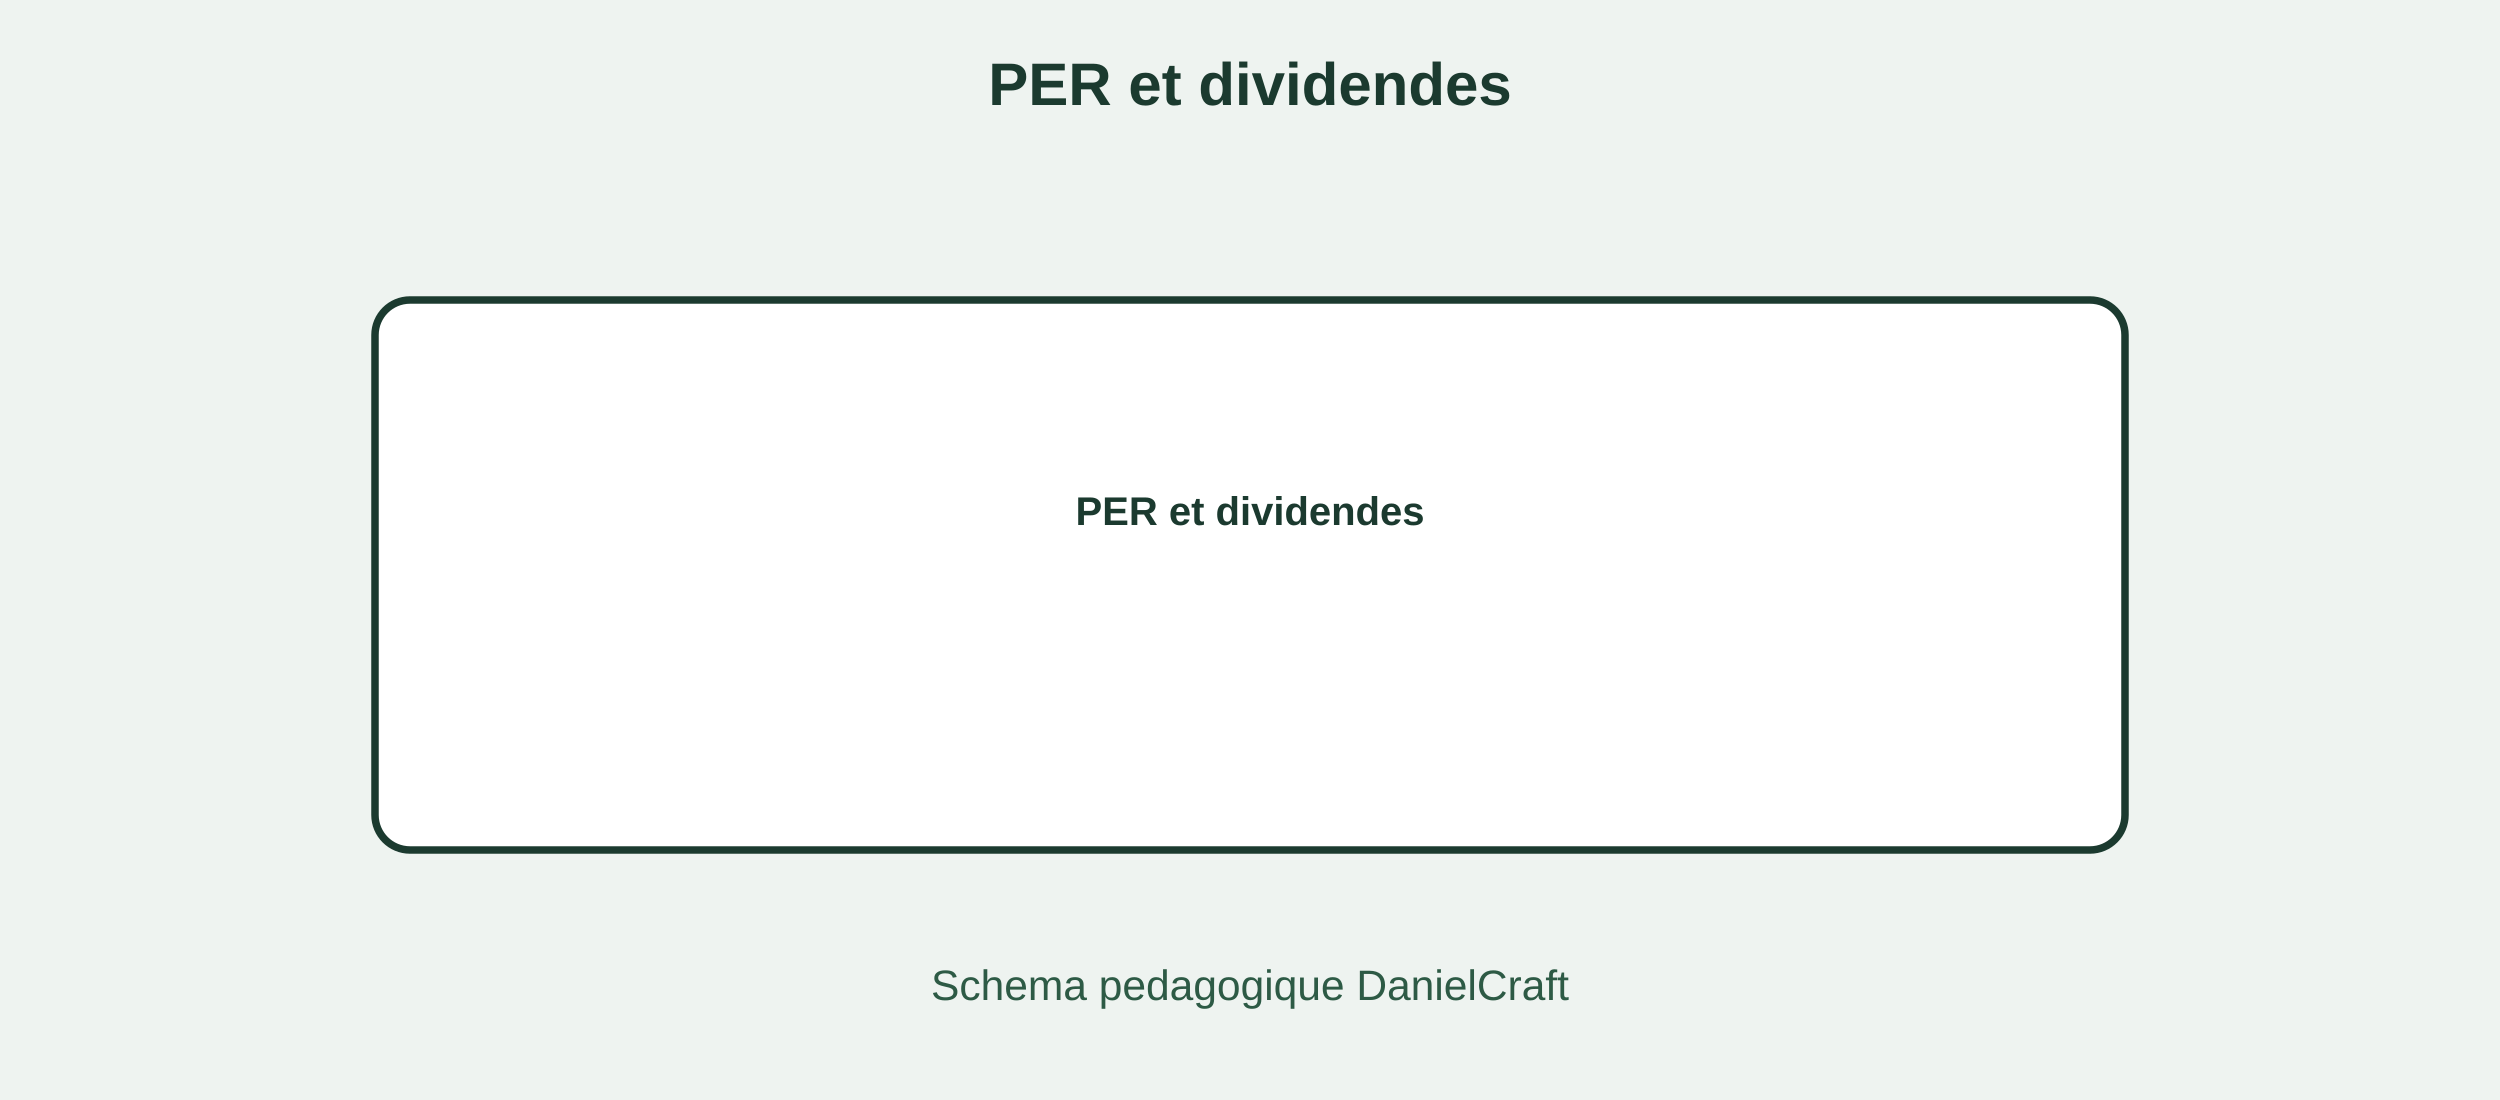
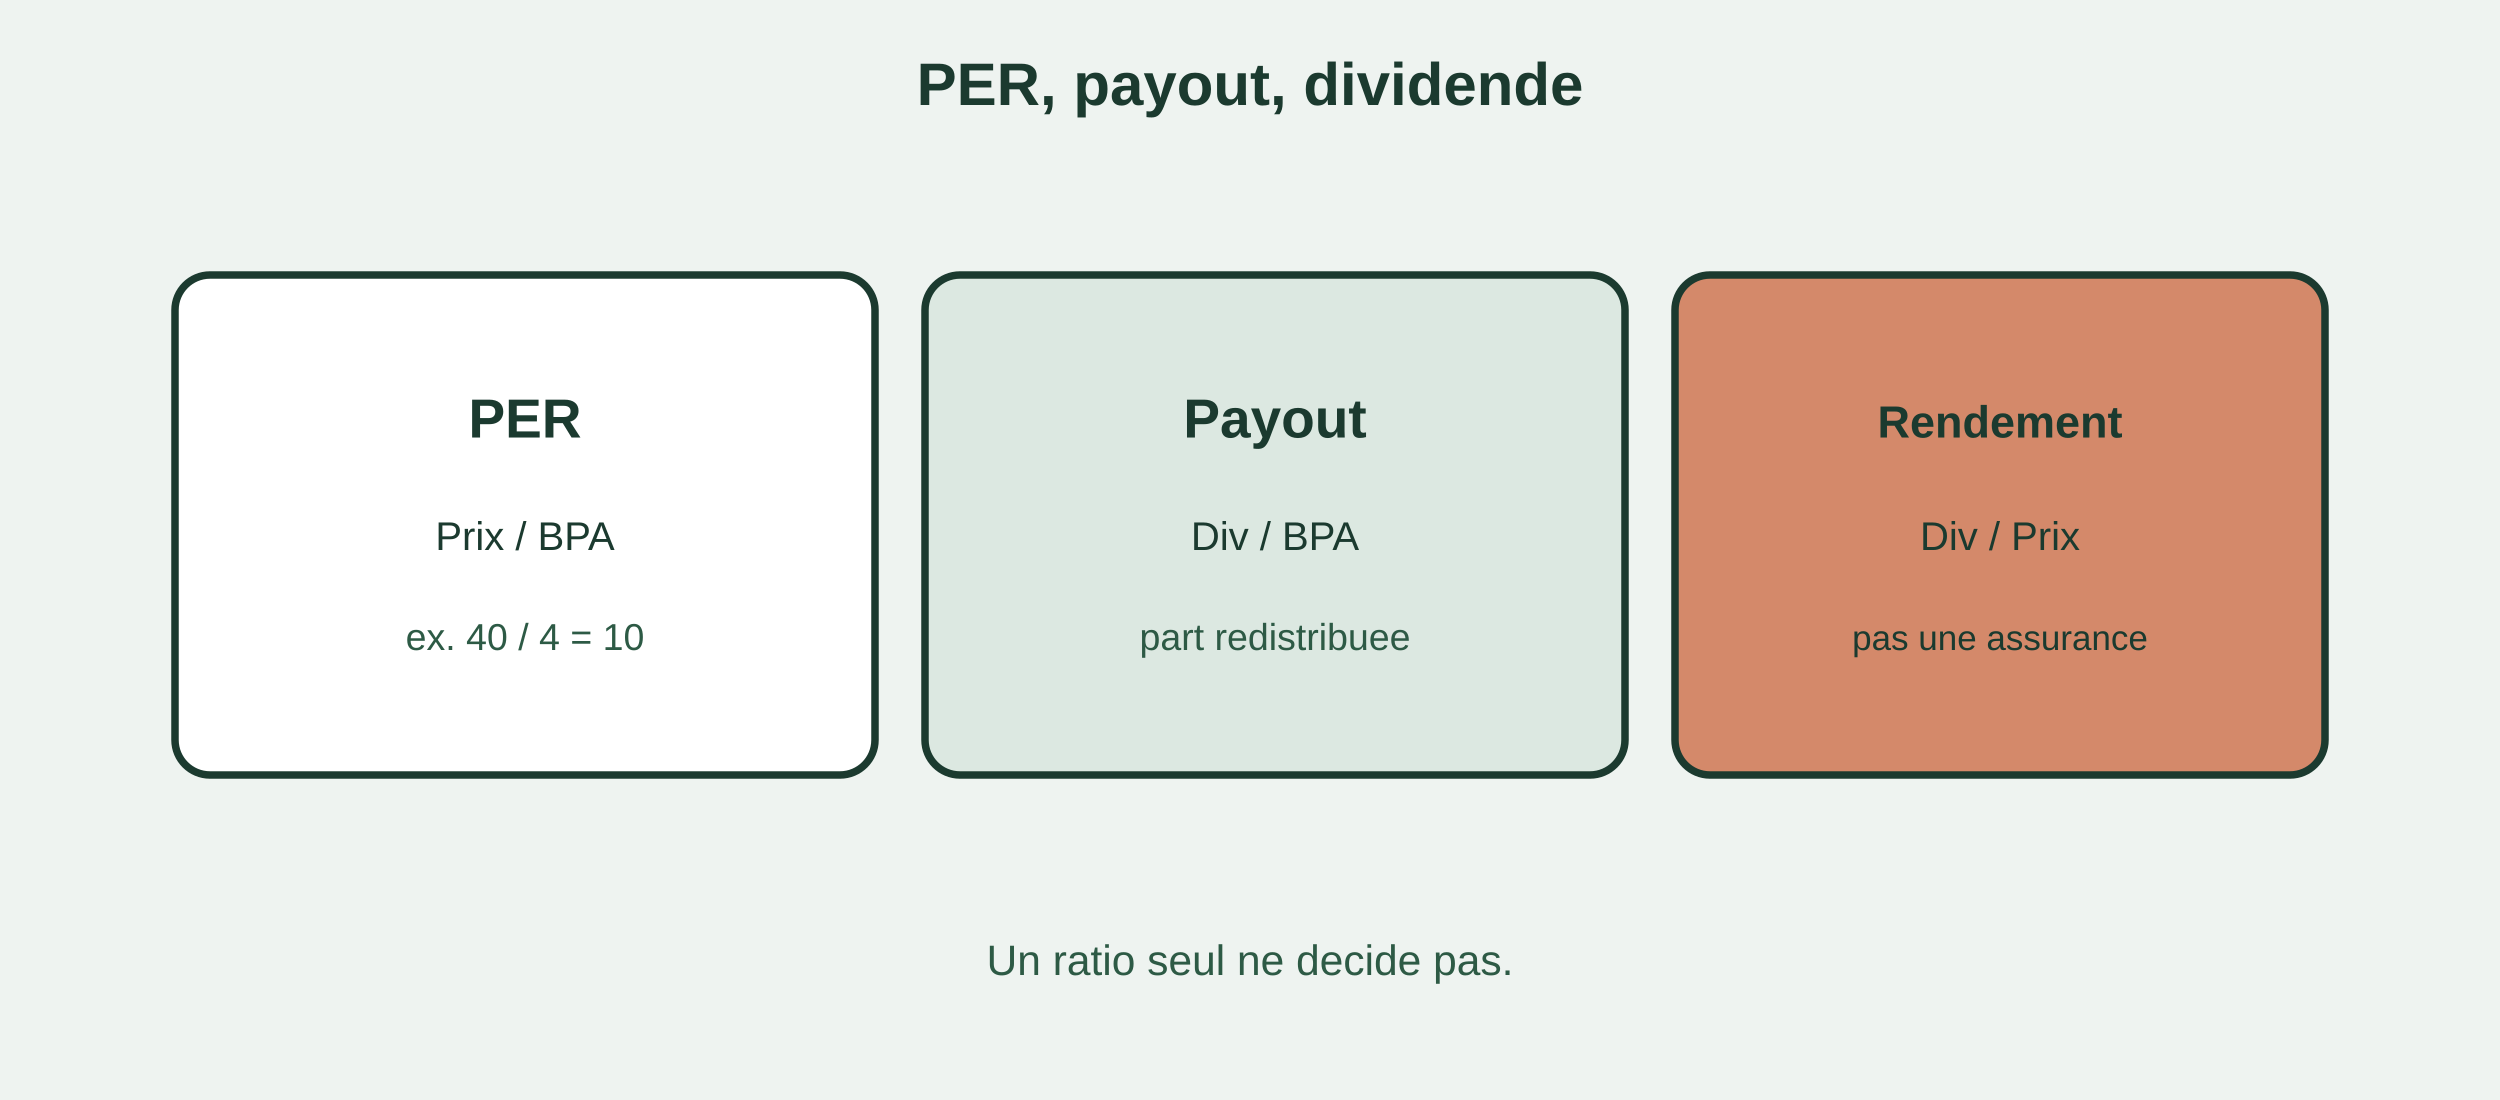
<svg xmlns="http://www.w3.org/2000/svg" width="1000" height="440" viewBox="0 0 1000 440">
  <rect width="1000" height="440" fill="#eef3f0" />
-   <text x="500" y="42" text-anchor="middle" font-family="Segoe UI, Arial, sans-serif" font-size="24" fill="#1b3a2f" font-weight="700">PER et dividendes</text>
-   <rect x="150" y="120" width="700" height="220" rx="14" fill="#ffffff" stroke="#1b3a2f" stroke-width="3" />
-   <text x="500" y="210" text-anchor="middle" font-family="Segoe UI, Arial, sans-serif" font-size="16" fill="#1b3a2f" font-weight="700">PER et dividendes</text>
-   <text x="500" y="400" text-anchor="middle" font-family="Segoe UI, Arial, sans-serif" font-size="17" fill="#2d5a45" font-weight="400">Schema pedagogique DanielCraft</text>
+   <text x="500" y="42" text-anchor="middle" font-family="Segoe UI, Arial, sans-serif" font-size="24" fill="#1b3a2f" font-weight="700">PER, payout, dividende</text>
+   <rect x="70" y="110" width="280" height="200" rx="14" fill="#ffffff" stroke="#1b3a2f" stroke-width="3" />
+   <text x="210" y="175" text-anchor="middle" font-family="Segoe UI, Arial, sans-serif" font-size="22" fill="#1b3a2f" font-weight="700">PER</text>
+   <text x="210" y="220" text-anchor="middle" font-family="Segoe UI, Arial, sans-serif" font-size="16" fill="#1b3a2f" font-weight="400">Prix / BPA</text>
+   <text x="210" y="260" text-anchor="middle" font-family="Segoe UI, Arial, sans-serif" font-size="15" fill="#2d5a45" font-weight="400">ex. 40 / 4 = 10</text>
+   <rect x="370" y="110" width="280" height="200" rx="14" fill="#dce8e1" stroke="#1b3a2f" stroke-width="3" />
+   <text x="510" y="175" text-anchor="middle" font-family="Segoe UI, Arial, sans-serif" font-size="22" fill="#1b3a2f" font-weight="700">Payout</text>
+   <text x="510" y="220" text-anchor="middle" font-family="Segoe UI, Arial, sans-serif" font-size="16" fill="#1b3a2f" font-weight="400">Div / BPA</text>
+   <text x="510" y="260" text-anchor="middle" font-family="Segoe UI, Arial, sans-serif" font-size="15" fill="#2d5a45" font-weight="400">part redistribuee</text>
+   <rect x="670" y="110" width="260" height="200" rx="14" fill="#d4896a" stroke="#1b3a2f" stroke-width="3" />
+   <text x="800" y="175" text-anchor="middle" font-family="Segoe UI, Arial, sans-serif" font-size="18" fill="#1b3a2f" font-weight="700">Rendement</text>
+   <text x="800" y="220" text-anchor="middle" font-family="Segoe UI, Arial, sans-serif" font-size="16" fill="#1b3a2f" font-weight="400">Div / Prix</text>
+   <text x="800" y="260" text-anchor="middle" font-family="Segoe UI, Arial, sans-serif" font-size="14" fill="#1b3a2f" font-weight="400">pas une assurance</text>
+   <text x="500" y="390" text-anchor="middle" font-family="Segoe UI, Arial, sans-serif" font-size="17" fill="#2d5a45" font-weight="400">Un ratio seul ne decide pas.</text>
</svg>
